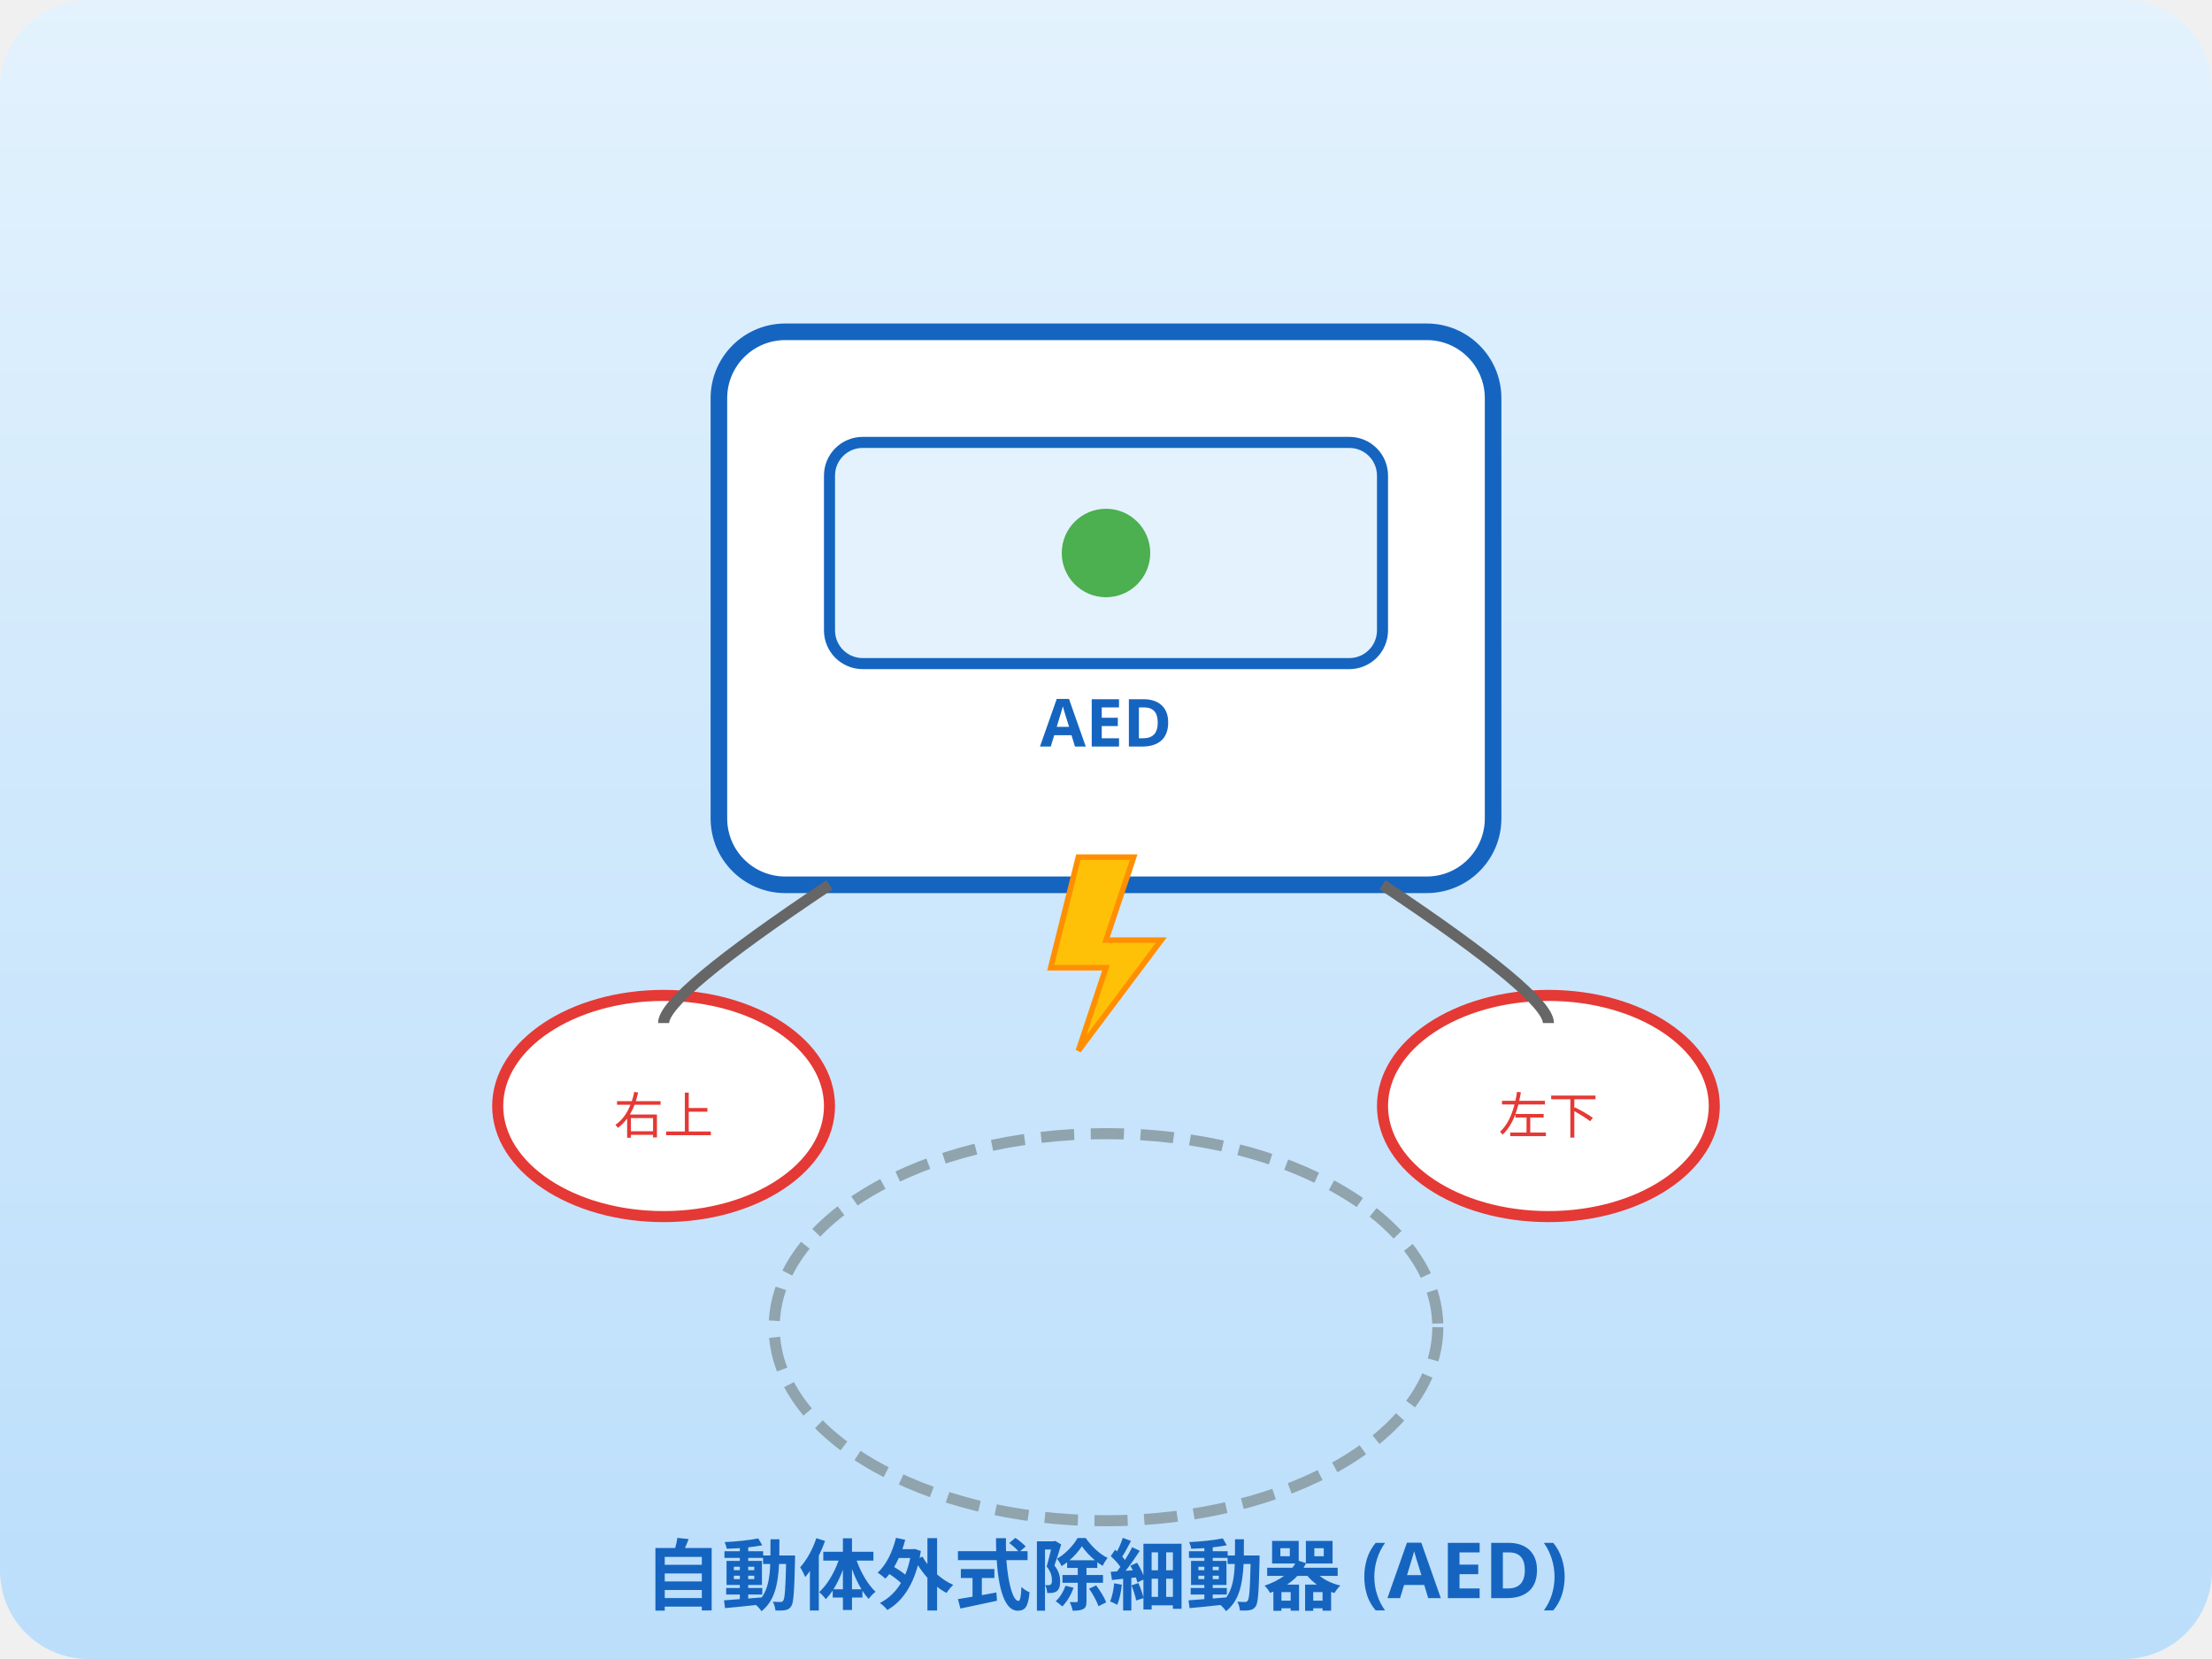
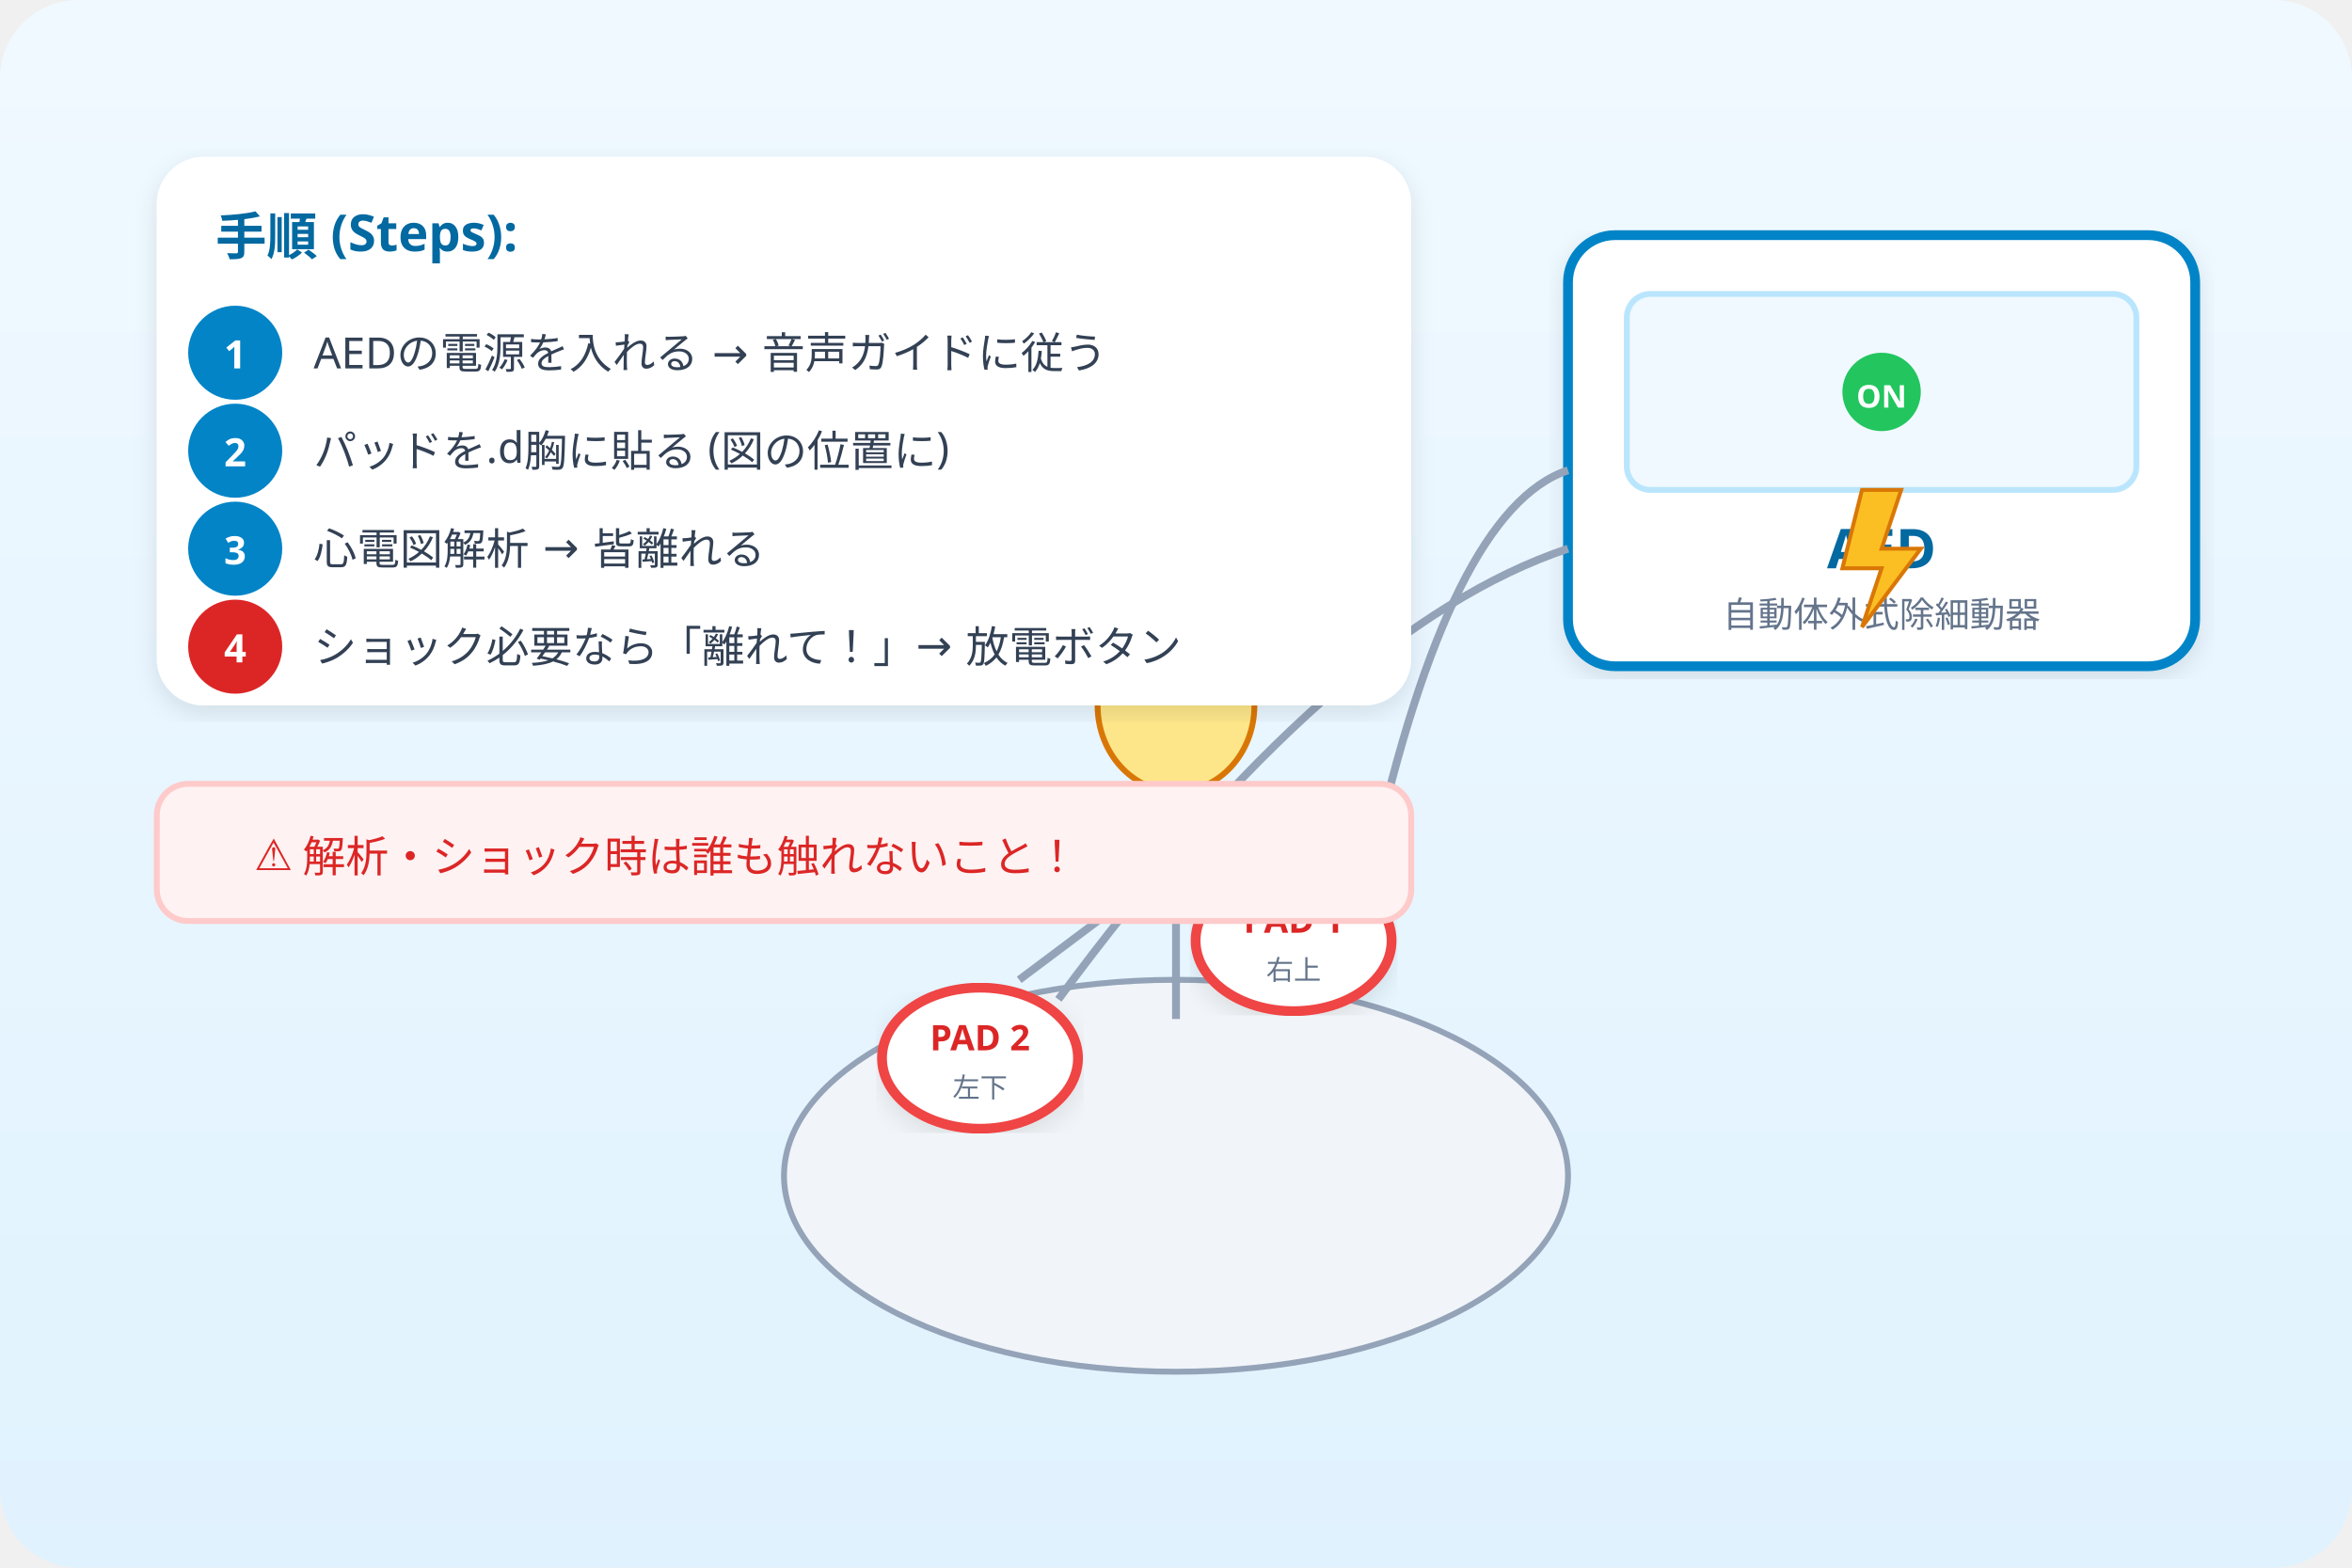
- <svg xmlns="http://www.w3.org/2000/svg" viewBox="0 0 400 300">
+ <svg xmlns="http://www.w3.org/2000/svg" viewBox="0 0 600 400">
  <defs>
    <linearGradient id="bg2" x1="0" y1="0" x2="0" y2="1">
-       <stop offset="0%" stop-color="#E3F2FD" />
-       <stop offset="100%" stop-color="#BBDEFB" />
+       <stop offset="0%" stop-color="#F0F9FF" />
+       <stop offset="100%" stop-color="#E0F2FE" />
    </linearGradient>
+     <filter id="sh2" x="-3%" y="-3%" width="106%" height="106%">
+       <feDropShadow dx="0" dy="2" stdDeviation="3" flood-opacity="0.1" />
+     </filter>
  </defs>
-   <rect width="400" height="300" rx="16" fill="url(#bg2)" />
-   <rect x="130" y="60" width="140" height="100" rx="12" fill="#FFF" stroke="#1565C0" stroke-width="3" />
-   <rect x="150" y="80" width="100" height="40" rx="6" fill="#E3F2FD" stroke="#1565C0" stroke-width="2" />
-   <circle cx="200" cy="100" r="8" fill="#4CAF50" />
-   <text x="200" y="135" text-anchor="middle" font-family="sans-serif" font-size="12" font-weight="bold" fill="#1565C0">AED</text>
-   <ellipse cx="120" cy="200" rx="30" ry="20" fill="#FFF" stroke="#E53935" stroke-width="2" />
-   <text x="120" y="205" text-anchor="middle" font-family="sans-serif" font-size="9" fill="#E53935">右上</text>
-   <ellipse cx="280" cy="200" rx="30" ry="20" fill="#FFF" stroke="#E53935" stroke-width="2" />
-   <text x="280" y="205" text-anchor="middle" font-family="sans-serif" font-size="9" fill="#E53935">左下</text>
-   <path d="M150 160 Q120 180 120 185" fill="none" stroke="#666" stroke-width="2" />
-   <path d="M250 160 Q280 180 280 185" fill="none" stroke="#666" stroke-width="2" />
-   <polygon points="195,155 205,155 200,170 210,170 195,190 200,175 190,175" fill="#FFC107" stroke="#FF8F00" stroke-width="1" />
-   <ellipse cx="200" cy="240" rx="60" ry="35" fill="none" stroke="#90A4AE" stroke-width="2" stroke-dasharray="6,3" />
-   <text x="200" y="290" text-anchor="middle" font-family="sans-serif" font-size="14" font-weight="bold" fill="#1565C0">自動体外式除細動器 (AED)</text>
+   <rect width="600" height="400" rx="20" fill="url(#bg2)" />
+   <ellipse cx="300" cy="300" rx="100" ry="50" fill="#F1F5F9" stroke="#94A3B8" stroke-width="1.5" />
+   <ellipse cx="300" cy="180" rx="20" ry="22" fill="#FDE68A" stroke="#D97706" stroke-width="1.5" />
+   <line x1="300" y1="202" x2="300" y2="260" stroke="#94A3B8" stroke-width="2" />
+   <line x1="300" y1="220" x2="260" y2="250" stroke="#94A3B8" stroke-width="2" />
+   <line x1="300" y1="220" x2="340" y2="250" stroke="#94A3B8" stroke-width="2" />
+   <rect x="400" y="60" width="160" height="110" rx="12" fill="#FFF" stroke="#0284C7" stroke-width="2.5" filter="url(#sh2)" />
+   <rect x="415" y="75" width="130" height="50" rx="6" fill="#F0F9FF" stroke="#BAE6FD" stroke-width="1.5" />
+   <circle cx="480" cy="100" r="10" fill="#22C55E" />
+   <text x="480" y="104" text-anchor="middle" font-family="sans-serif" font-size="8" font-weight="bold" fill="#FFF">ON</text>
+   <text x="480" y="145" text-anchor="middle" font-family="sans-serif" font-size="14" font-weight="bold" fill="#0369A1">AED</text>
+   <text x="480" y="160" text-anchor="middle" font-family="sans-serif" font-size="9" fill="#64748B">自動体外式除細動器</text>
+   <ellipse cx="330" cy="240" rx="25" ry="18" fill="#FFF" stroke="#EF4444" stroke-width="2.5" filter="url(#sh2)" />
+   <text x="330" y="238" text-anchor="middle" font-family="sans-serif" font-size="9" font-weight="bold" fill="#DC2626">PAD 1</text>
+   <text x="330" y="250" text-anchor="middle" font-family="sans-serif" font-size="7" fill="#64748B">右上</text>
+   <ellipse cx="250" cy="270" rx="25" ry="18" fill="#FFF" stroke="#EF4444" stroke-width="2.5" filter="url(#sh2)" />
+   <text x="250" y="268" text-anchor="middle" font-family="sans-serif" font-size="9" font-weight="bold" fill="#DC2626">PAD 2</text>
+   <text x="250" y="280" text-anchor="middle" font-family="sans-serif" font-size="7" fill="#64748B">左下</text>
+   <path d="M400 120 Q370 130 350 220" fill="none" stroke="#94A3B8" stroke-width="2" />
+   <path d="M400 140 Q340 160 270 255" fill="none" stroke="#94A3B8" stroke-width="2" />
+   <polygon points="475,125 485,125 480,140 490,140 475,160 480,145 470,145" fill="#FBBF24" stroke="#D97706" stroke-width="1" />
+   <rect x="40" y="40" width="320" height="140" rx="12" fill="#FFF" filter="url(#sh2)" />
+   <text x="55" y="65" font-family="sans-serif" font-size="13" font-weight="bold" fill="#0369A1">手順 (Steps):</text>
+   <circle cx="60" cy="90" r="12" fill="#0284C7" />
+   <text x="60" y="94" text-anchor="middle" font-family="sans-serif" font-size="10" font-weight="bold" fill="#FFF">1</text>
+   <text x="80" y="94" font-family="sans-serif" font-size="11" fill="#334155">AEDの電源を入れる → 音声ガイドに従う</text>
+   <circle cx="60" cy="115" r="12" fill="#0284C7" />
+   <text x="60" y="119" text-anchor="middle" font-family="sans-serif" font-size="10" font-weight="bold" fill="#FFF">2</text>
+   <text x="80" y="119" font-family="sans-serif" font-size="11" fill="#334155">パッドを.d胸に貼る (図の位置に)</text>
+   <circle cx="60" cy="140" r="12" fill="#0284C7" />
+   <text x="60" y="144" text-anchor="middle" font-family="sans-serif" font-size="10" font-weight="bold" fill="#FFF">3</text>
+   <text x="80" y="144" font-family="sans-serif" font-size="11" fill="#334155">心電図解析 → 皆離れる</text>
+   <circle cx="60" cy="165" r="12" fill="#DC2626" />
+   <text x="60" y="169" text-anchor="middle" font-family="sans-serif" font-size="10" font-weight="bold" fill="#FFF">4</text>
+   <text x="80" y="169" font-family="sans-serif" font-size="11" fill="#334155">ショック必要なら「離れて！」→ 放電ボタン</text>
+   <rect x="40" y="200" width="320" height="35" rx="8" fill="#FEF2F2" stroke="#FECACA" stroke-width="1.5" />
+   <text x="170" y="222" text-anchor="middle" font-family="sans-serif" font-size="11" fill="#DC2626">⚠️ 解析・ショック時は誰も触れないこと！</text>
</svg>
